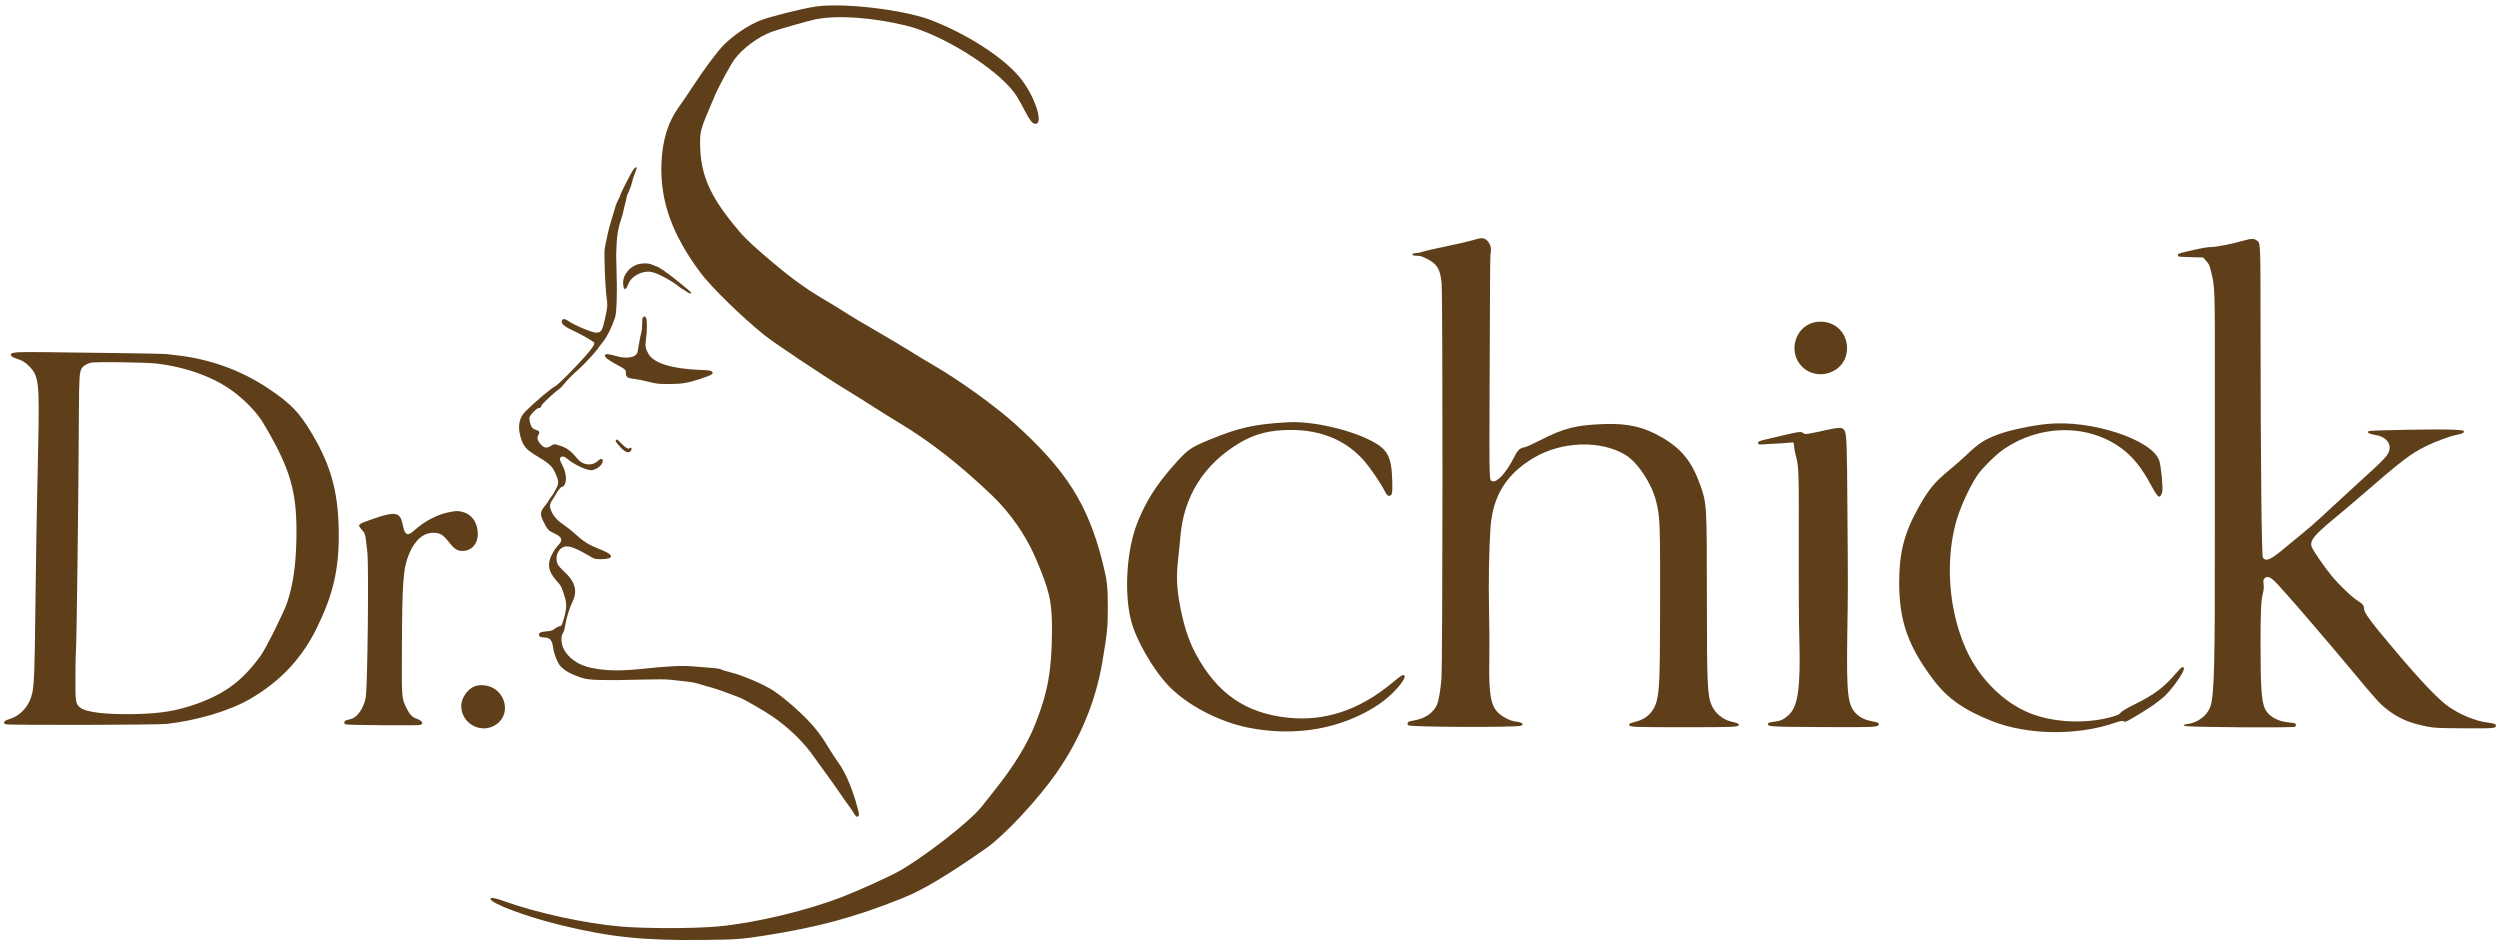
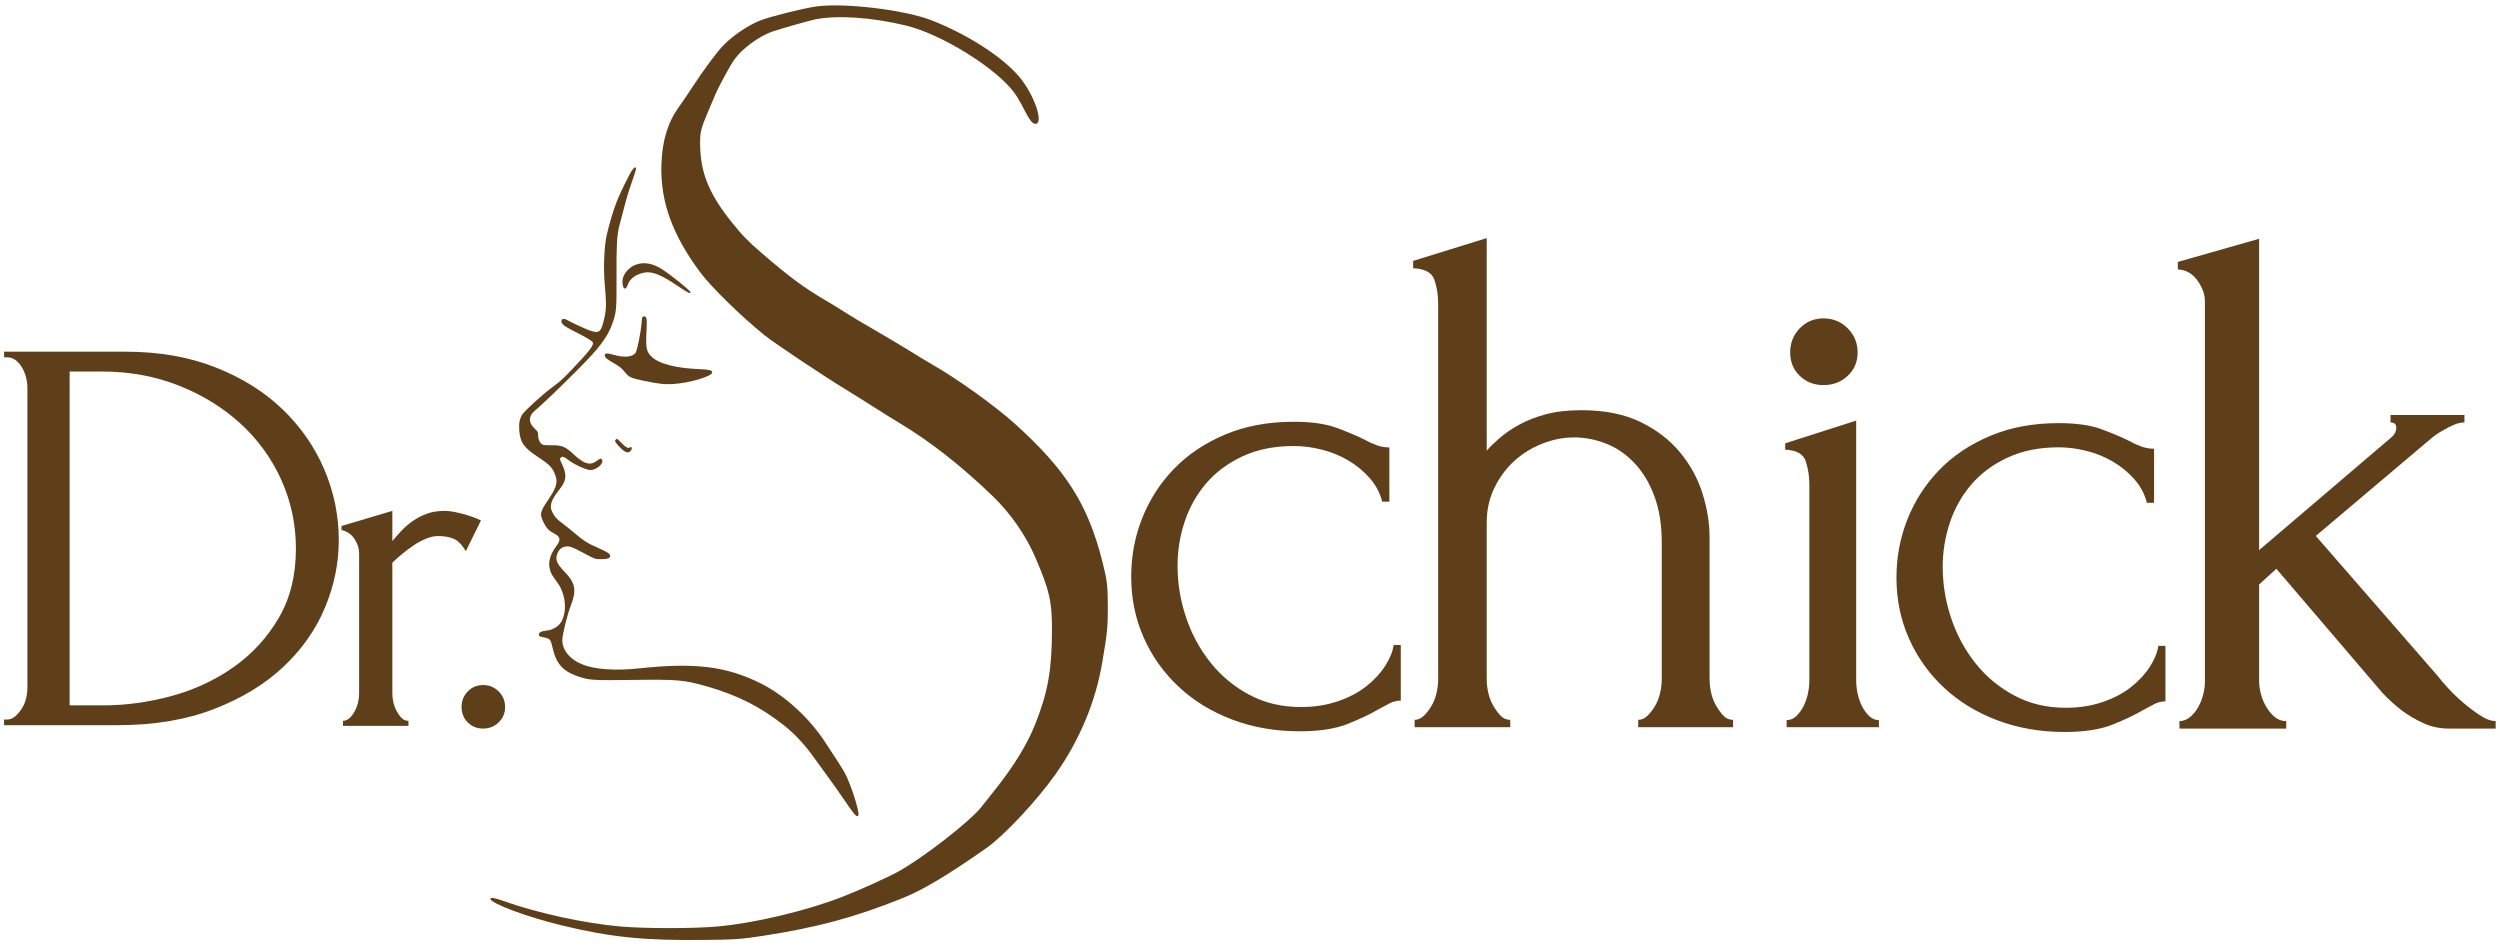
<svg xmlns="http://www.w3.org/2000/svg" viewBox="76 46 3675 1389" width="3675" height="1389" role="img" aria-label="Dr. Schick">
  <g transform="translate(0,1520) scale(0.1,-0.1)" fill="#5e3f1a" stroke="none">
    <path d="M12760 14645 c-189 -26 -681 -149 -825 -206 -172 -68 -386 -211 -530 -354 -99 -98 -295 -361 -480 -645 -59 -91 -141 -211 -181 -266 -166 -228 -249 -498 -261 -845 -19 -548 158 -1039 575 -1599 157 -210 605 -648 937 -915 145 -117 843 -584 1190 -796 138 -84 331 -205 430 -269 99 -64 261 -165 360 -224 459 -276 898 -619 1372 -1073 263 -252 494 -584 633 -908 208 -484 245 -647 244 -1065 -1 -587 -60 -917 -246 -1385 -117 -295 -314 -616 -587 -959 -69 -87 -162 -204 -206 -260 -171 -215 -856 -747 -1220 -948 -157 -86 -583 -279 -821 -371 -529 -206 -1290 -387 -1834 -436 -347 -32 -1056 -32 -1425 -1 -524 45 -1239 201 -1721 375 -129 46 -194 57 -194 32 0 -67 541 -268 1055 -392 719 -173 1201 -222 2084 -212 468 5 549 11 878 62 793 124 1324 267 2020 544 315 125 675 339 1255 746 261 183 748 704 1021 1093 351 500 584 1061 681 1638 73 434 81 512 81 804 0 317 -10 401 -80 675 -214 844 -534 1347 -1290 2029 -288 259 -829 648 -1200 861 -93 54 -247 147 -341 206 -95 59 -288 175 -430 257 -279 161 -440 257 -574 344 -47 30 -152 95 -235 143 -324 191 -528 342 -916 676 -228 197 -302 272 -456 464 -327 406 -457 711 -470 1101 -7 215 3 264 101 497 40 95 92 218 115 273 50 121 225 444 286 529 113 158 357 339 553 409 105 37 543 162 636 181 324 65 834 31 1336 -91 520 -126 1318 -621 1590 -986 32 -42 94 -148 138 -235 89 -173 128 -223 173 -223 129 0 -18 431 -237 690 -246 293 -760 624 -1289 831 -393 154 -1282 261 -1695 204z" />
-     <path d="M10065 12239 c-37 -57 -185 -346 -185 -363 0 -7 -13 -38 -29 -67 -16 -30 -33 -70 -39 -89 -5 -19 -32 -109 -60 -200 -27 -91 -53 -185 -57 -210 -4 -25 -14 -72 -22 -105 -8 -33 -19 -89 -24 -125 -11 -90 7 -565 27 -702 18 -122 15 -160 -27 -343 -36 -159 -54 -185 -125 -185 -61 0 -335 115 -413 174 -40 30 -76 33 -89 9 -23 -43 27 -91 153 -148 112 -51 313 -165 319 -182 10 -25 -30 -86 -129 -198 -157 -176 -404 -424 -439 -439 -49 -21 -298 -231 -439 -370 -94 -92 -120 -218 -77 -371 39 -141 82 -194 236 -285 152 -89 227 -151 256 -211 75 -154 79 -191 32 -273 -13 -22 -29 -52 -35 -66 -7 -14 -28 -44 -46 -67 -18 -23 -33 -45 -33 -50 0 -5 -19 -31 -41 -58 -82 -99 -86 -132 -24 -255 52 -104 69 -122 151 -160 115 -52 134 -100 66 -167 -21 -21 -57 -69 -79 -108 -96 -163 -82 -278 50 -425 68 -74 74 -87 120 -240 31 -101 26 -183 -21 -334 -26 -83 -29 -89 -56 -92 -16 -2 -47 -17 -69 -35 -34 -27 -51 -33 -116 -39 -91 -9 -108 -15 -117 -43 -9 -27 19 -47 66 -47 93 0 126 -36 141 -151 10 -84 60 -214 101 -263 60 -73 162 -130 333 -184 96 -31 326 -37 875 -22 198 5 354 5 400 -1 41 -5 138 -15 215 -23 97 -10 169 -23 235 -44 52 -17 132 -40 177 -51 45 -12 144 -45 220 -75 76 -29 159 -61 185 -70 60 -22 333 -178 463 -265 255 -170 486 -394 644 -626 30 -44 105 -147 166 -230 61 -82 144 -199 185 -260 40 -60 98 -144 130 -185 31 -41 69 -96 84 -122 37 -64 53 -76 73 -55 15 15 14 25 -12 124 -69 265 -172 509 -274 652 -38 53 -99 146 -136 206 -111 180 -128 205 -224 322 -130 159 -403 405 -591 533 -143 97 -471 237 -653 280 -49 11 -103 28 -120 37 -20 11 -72 20 -142 25 -60 4 -168 13 -240 19 -195 18 -360 11 -785 -33 -334 -34 -525 -30 -745 14 -190 38 -343 144 -411 283 -36 73 -41 189 -11 223 10 11 24 54 31 98 22 129 65 273 110 364 79 162 43 298 -119 446 -53 49 -90 92 -100 116 -32 82 -7 184 56 229 77 55 170 29 424 -120 68 -40 71 -41 165 -41 180 0 190 60 20 128 -215 86 -267 118 -440 273 -41 36 -110 90 -152 118 -88 59 -148 134 -174 216 -18 57 -9 91 43 162 12 17 27 42 33 55 21 48 75 113 95 113 28 0 55 59 55 121 0 63 -23 144 -61 211 -31 57 -36 82 -17 101 21 21 57 13 95 -21 89 -78 272 -167 348 -169 76 -1 175 75 175 135 0 42 -28 41 -75 -2 -80 -73 -215 -61 -288 26 -102 122 -154 163 -257 199 -87 30 -98 30 -144 -1 -64 -43 -110 -30 -167 48 -33 45 -36 77 -13 117 23 37 13 57 -35 70 -22 6 -49 22 -59 35 -25 32 -46 117 -38 151 10 37 104 134 130 134 25 0 46 17 47 40 1 17 197 201 245 230 18 10 57 49 87 87 49 62 113 126 222 223 71 63 239 244 270 290 16 25 51 72 78 104 61 75 133 220 179 361 23 71 32 347 22 655 -4 129 -6 246 -6 260 1 14 4 84 6 155 4 137 25 252 69 381 14 39 28 91 32 115 4 24 15 74 26 110 10 36 19 75 19 85 0 11 15 52 34 91 19 40 39 96 45 126 5 29 23 88 40 130 17 43 31 82 31 87 0 24 -30 7 -55 -31z" />
-     <path d="M22410 11209 c-52 -16 -225 -56 -385 -89 -159 -33 -317 -68 -349 -80 -33 -11 -75 -20 -95 -20 -20 0 -42 -4 -50 -9 -26 -17 1 -31 58 -31 49 0 73 -7 142 -42 155 -77 200 -151 220 -355 19 -194 17 -5552 -2 -5818 -12 -167 -40 -326 -67 -388 -50 -112 -173 -199 -320 -224 -48 -8 -93 -19 -99 -25 -19 -15 -16 -46 5 -52 84 -25 1583 -30 1648 -5 58 21 20 51 -79 63 -74 8 -183 63 -248 123 -117 110 -145 274 -136 798 3 176 2 496 -4 710 -9 392 0 905 21 1216 33 468 233 791 638 1030 412 244 984 261 1346 42 180 -110 385 -418 450 -678 60 -238 62 -307 59 -1702 -3 -902 -9 -1062 -48 -1231 -37 -159 -148 -271 -309 -311 -85 -21 -96 -27 -96 -46 0 -33 37 -35 799 -35 760 0 811 2 811 35 0 18 -22 28 -115 49 -117 27 -233 123 -281 232 -66 149 -72 293 -73 1617 0 1338 -2 1361 -99 1632 -123 343 -275 530 -568 699 -261 150 -489 203 -829 193 -424 -14 -602 -58 -957 -240 -101 -52 -203 -98 -226 -102 -70 -11 -102 -41 -152 -141 -113 -226 -252 -381 -322 -358 -47 15 -46 -37 -41 1364 7 1903 7 1929 17 1998 11 77 -9 136 -60 182 -44 38 -79 38 -204 -1z" />
-     <path d="M33765 11209 c-204 -57 -433 -102 -510 -101 -39 1 -132 -15 -270 -47 -202 -46 -210 -49 -210 -72 0 -24 0 -24 186 -29 l185 -5 46 -52 c43 -48 48 -60 77 -180 49 -202 51 -275 49 -1493 -1 -619 -1 -1690 0 -2380 3 -1845 -9 -2327 -64 -2491 -45 -138 -185 -244 -346 -264 -55 -7 -63 -22 -15 -29 112 -17 1559 -26 1602 -10 18 7 20 40 3 50 -6 4 -50 11 -97 15 -161 13 -302 96 -349 206 -48 113 -62 318 -62 944 0 486 7 641 36 754 11 41 14 79 9 126 -6 60 -5 69 14 88 44 44 103 14 212 -110 35 -40 89 -100 120 -134 101 -109 670 -774 954 -1115 346 -416 406 -483 504 -560 179 -141 346 -213 611 -262 105 -20 152 -22 534 -24 429 -3 466 0 466 36 0 27 -26 37 -128 49 -168 21 -405 118 -567 233 -145 102 -387 353 -735 763 -408 480 -510 617 -510 683 0 41 -23 69 -83 105 -79 45 -278 235 -388 367 -104 126 -273 371 -295 426 -36 95 28 175 359 447 89 73 231 193 316 267 665 575 769 656 1008 774 129 65 365 151 456 166 73 13 103 30 94 52 -4 13 -39 17 -194 23 -192 8 -1166 -9 -1196 -21 -46 -17 -3 -45 90 -58 138 -20 225 -106 209 -208 -14 -89 -50 -127 -476 -513 -96 -87 -263 -240 -370 -340 -283 -264 -274 -256 -735 -634 -174 -144 -240 -168 -281 -107 -18 29 -33 1421 -34 3406 -1 1268 1 1217 -59 1257 -41 28 -74 28 -166 2z" />
-     <path d="M10165 10861 c-131 -22 -245 -149 -245 -273 0 -112 38 -131 71 -35 43 127 215 218 354 187 92 -20 292 -128 401 -217 23 -18 44 -33 48 -33 3 0 28 -16 56 -36 45 -32 70 -37 70 -14 0 10 -347 290 -359 290 -4 0 -16 9 -26 20 -10 11 -22 20 -27 20 -5 0 -24 11 -42 25 -18 14 -38 25 -43 25 -6 0 -35 11 -65 25 -54 25 -109 30 -193 16z" />
-     <path d="M10218 10079 c-15 -8 -18 -25 -18 -98 0 -48 -6 -110 -14 -137 -13 -42 -34 -154 -52 -270 -13 -88 -154 -117 -320 -67 -108 32 -157 35 -162 10 -5 -26 44 -66 159 -129 146 -79 149 -82 149 -127 0 -64 22 -80 122 -91 48 -6 144 -25 215 -43 119 -30 139 -32 293 -32 199 1 269 12 466 76 169 55 205 78 167 108 -17 15 -50 19 -180 24 -406 16 -670 98 -749 232 -46 79 -53 119 -38 215 19 126 18 304 -2 324 -8 9 -16 16 -17 16 -1 0 -10 -5 -19 -11z" />
-     <path d="M27465 10008 c-308 -40 -437 -435 -215 -658 223 -222 618 -93 658 215 34 269 -174 477 -443 443z" />
-     <path d="M1025 9562 c-84 -7 -105 -15 -105 -36 0 -22 32 -43 89 -60 75 -22 128 -55 188 -118 134 -142 144 -238 124 -1168 -23 -1053 -30 -1473 -41 -2370 -10 -906 -18 -1125 -45 -1254 -40 -188 -162 -330 -334 -386 -61 -20 -77 -29 -79 -47 -3 -17 3 -24 25 -30 52 -15 2223 -10 2358 5 448 50 925 191 1225 364 449 259 767 597 990 1053 233 475 320 845 320 1352 0 608 -104 1007 -387 1486 -190 323 -314 452 -648 676 -406 272 -871 438 -1370 491 -60 6 -121 13 -135 16 -14 3 -338 9 -720 14 -382 5 -848 11 -1035 13 -187 3 -376 2 -420 -1z m2034 -166 c445 -53 852 -202 1136 -416 189 -143 347 -311 442 -471 399 -673 493 -1003 480 -1692 -7 -388 -49 -673 -136 -935 -49 -146 -313 -676 -390 -782 -263 -362 -514 -552 -933 -704 -295 -106 -536 -146 -923 -153 -419 -8 -704 26 -791 92 -74 57 -77 74 -75 473 1 196 4 359 7 364 10 16 39 2317 44 3528 3 493 8 571 41 625 22 37 82 73 141 84 75 15 806 5 957 -13z" />
-     <path d="M19700 8533 c-498 -26 -740 -81 -1175 -263 -274 -114 -308 -139 -520 -379 -250 -283 -401 -523 -524 -831 -158 -394 -200 -1026 -95 -1439 71 -284 320 -718 549 -959 266 -281 737 -530 1168 -617 701 -142 1391 -19 1932 345 197 133 411 378 368 421 -18 18 -42 4 -188 -117 -474 -392 -980 -560 -1516 -505 -631 65 -1054 360 -1368 951 -107 203 -182 444 -236 760 -38 223 -42 392 -17 615 12 99 26 243 32 320 47 604 342 1077 870 1393 227 135 449 192 755 192 453 0 820 -156 1083 -460 85 -99 237 -321 286 -418 38 -75 56 -95 83 -90 38 7 44 43 39 228 -10 349 -69 459 -313 583 -333 169 -866 288 -1213 270z" />
-     <path d="M30865 8509 c-241 -23 -557 -90 -735 -156 -198 -74 -283 -129 -463 -301 -62 -59 -171 -155 -242 -213 -226 -185 -311 -287 -466 -564 -207 -372 -282 -664 -281 -1100 1 -564 128 -928 499 -1423 207 -277 452 -449 873 -615 508 -200 1225 -213 1768 -32 101 34 138 42 152 35 10 -6 26 -10 35 -10 22 0 364 208 430 261 28 22 77 61 110 85 111 83 342 404 318 443 -18 29 -31 21 -116 -77 -184 -212 -314 -310 -612 -458 -117 -58 -179 -95 -200 -119 -24 -28 -47 -39 -120 -60 -381 -110 -863 -90 -1215 51 -392 157 -750 516 -941 944 -246 551 -305 1249 -154 1834 55 213 190 517 316 711 64 98 262 297 375 378 541 383 1263 392 1757 21 164 -123 296 -289 428 -537 61 -115 98 -167 118 -167 21 0 40 32 47 78 11 76 -20 386 -47 457 -114 306 -996 595 -1634 534z" />
-     <path d="M27655 8429 c-335 -74 -358 -78 -384 -58 -40 32 -38 32 -526 -84 -132 -32 -140 -35 -140 -58 0 -23 3 -24 55 -22 163 8 437 25 451 29 14 4 18 -6 22 -58 3 -35 14 -95 25 -133 44 -158 47 -239 44 -1295 -2 -590 1 -1160 8 -1400 20 -716 -18 -989 -154 -1119 -70 -65 -123 -90 -211 -100 -80 -9 -95 -15 -95 -37 0 -36 40 -38 796 -42 759 -4 817 -2 831 34 9 25 -11 36 -92 50 -97 17 -171 51 -230 105 -133 123 -152 278 -140 1149 11 700 11 687 2 1874 -6 953 -11 1087 -42 1147 -24 46 -73 50 -220 18z" />
-     <path d="M9817 8273 c-15 -14 -5 -32 49 -92 85 -93 137 -113 169 -65 20 31 6 56 -19 35 -21 -17 -58 4 -126 73 -55 57 -62 61 -73 49z" />
-     <path d="M7405 7219 c-192 -28 -399 -132 -567 -286 -86 -78 -129 -56 -154 78 -39 203 -101 218 -439 102 -229 -79 -234 -84 -172 -153 50 -55 55 -68 67 -166 5 -49 14 -127 20 -173 23 -198 3 -1996 -24 -2135 -29 -155 -124 -293 -216 -315 -25 -6 -56 -15 -70 -19 -31 -9 -39 -47 -13 -60 21 -12 1067 -20 1100 -9 55 19 32 61 -50 91 -72 27 -103 59 -152 159 -71 145 -70 133 -67 852 4 1025 18 1201 109 1420 86 204 218 312 370 303 88 -5 130 -32 216 -142 81 -104 128 -130 217 -124 121 9 205 112 204 248 -2 169 -89 293 -231 326 -64 15 -63 15 -148 3z" />
-     <path d="M7743 4654 c-109 -40 -203 -175 -203 -290 0 -271 311 -428 526 -265 233 176 96 555 -205 568 -51 2 -90 -3 -118 -13z" />
+     <path d="M10050 12235 c-40 -58 -175 -334 -223 -455 -49 -125 -111 -332 -149 -500 -37 -158 -50 -488 -28 -720 25 -277 24 -354 -4 -485 -49 -224 -73 -244 -228 -189 -71 26 -259 114 -327 153 -67 39 -108 -14 -54 -71 15 -16 73 -52 128 -80 200 -99 306 -162 311 -184 11 -44 -53 -126 -317 -404 -129 -135 -170 -172 -307 -273 -121 -89 -378 -325 -411 -375 -42 -66 -55 -127 -48 -230 11 -182 63 -259 269 -395 164 -109 206 -148 245 -232 61 -134 46 -202 -94 -411 -119 -177 -123 -202 -57 -333 38 -77 79 -118 154 -156 90 -46 97 -91 28 -183 -93 -124 -124 -241 -94 -346 18 -61 29 -80 110 -190 118 -162 145 -406 64 -565 -39 -75 -130 -132 -224 -141 -81 -8 -117 -29 -112 -64 2 -16 14 -23 43 -29 130 -27 126 -23 164 -182 53 -224 160 -334 397 -408 146 -46 207 -49 769 -42 668 9 757 1 1096 -95 454 -130 798 -305 1150 -586 147 -118 300 -283 424 -460 27 -38 104 -143 170 -234 67 -91 163 -226 214 -300 226 -331 247 -355 269 -313 19 36 -83 370 -174 571 -19 42 -73 133 -118 202 -46 69 -124 189 -174 266 -237 375 -604 715 -967 897 -511 255 -973 311 -1810 220 -312 -33 -610 -15 -788 50 -201 73 -323 215 -321 372 2 84 74 374 129 515 84 216 62 324 -101 490 -115 118 -137 183 -95 276 24 52 61 81 116 90 59 8 94 -4 276 -102 157 -84 157 -84 246 -84 94 0 133 14 133 49 0 30 -40 56 -180 118 -156 68 -210 102 -335 209 -49 42 -131 108 -180 145 -95 72 -118 96 -155 169 -48 93 -23 175 104 335 102 130 112 210 43 361 -43 94 -42 88 -21 109 21 21 46 12 115 -41 76 -60 261 -144 317 -144 91 0 201 96 172 151 -15 26 -24 24 -77 -16 -95 -72 -185 -48 -334 91 -130 121 -172 139 -330 139 -113 0 -129 2 -149 20 -32 28 -50 76 -50 131 0 42 -4 50 -54 98 -91 87 -89 179 6 259 94 78 338 310 600 572 353 352 469 507 546 725 52 150 57 204 55 660 -3 470 6 624 41 760 94 363 120 456 149 540 59 167 97 286 97 303 0 31 -29 18 -60 -28z" />
+     <path d="M10096 10845 c-104 -43 -186 -148 -186 -241 0 -113 45 -144 77 -52 31 91 117 155 240 180 116 24 251 -30 495 -195 155 -105 188 -121 188 -92 0 23 -311 273 -435 348 -133 81 -265 99 -379 52z" />
+     <path d="M10203 10078 c-4 -7 -11 -53 -14 -103 -7 -108 -63 -386 -84 -419 -42 -63 -162 -77 -311 -35 -114 32 -144 31 -144 -5 0 -31 29 -56 140 -119 74 -42 106 -68 146 -116 70 -87 87 -95 276 -136 227 -48 313 -58 443 -50 242 14 575 114 575 171 0 31 -45 42 -190 48 -339 13 -586 76 -695 177 -84 77 -94 126 -81 389 9 168 2 210 -33 210 -11 0 -23 -6 -28 -12z" />
+     <path d="M9812 8278 c-20 -20 -14 -33 48 -100 86 -94 144 -112 178 -56 20 33 4 61 -22 39 -21 -17 -58 4 -126 73 -59 61 -60 62 -78 44z" />
+     <path d="M820 4163.182H866.328Q931.186 4163.182 986.78 4213.091Q1042.373 4263.0 1084.068 4329.545Q1125.763 4396.091 1144.294 4475.114Q1162.825 4554.136 1162.825 4620.682V9054.273Q1162.825 9112.5 1144.294 9187.364Q1125.763 9262.227 1088.701 9328.773Q1051.638 9395.318 996.045 9441.068Q940.452 9486.818 866.328 9486.818H820V9570.0H2608.249Q3340.226 9570.0 3923.955 9341.25Q4507.684 9112.5 4910.734 8725.705Q5313.785 8338.909 5526.893 7839.818Q5740 7340.727 5740 6800.045Q5740 6292.636 5536.158 5806.023Q5332.316 5319.409 4924.633 4936.773Q4516.949 4554.136 3905.424 4317.068Q3293.898 4080.0 2487.797 4080.0H820ZM5109.944 6675.273Q5109.944 7207.636 4896.836 7681.773Q4683.729 8155.909 4299.209 8509.432Q3914.689 8862.955 3391.186 9070.909Q2867.684 9278.864 2256.158 9278.864H1783.616V4371.136H2274.689Q2775.028 4371.136 3280.0 4508.386Q3784.972 4645.636 4192.655 4932.614Q4600.339 5219.591 4855.141 5652.136Q5109.944 6084.682 5109.944 6675.273Z" />
+     <path d="M7607.951 6637.963Q7519.145 6785.972 7422.939 6822.974Q7326.733 6859.977 7200.925 6859.977Q7119.52 6859.977 7027.014 6822.974Q6934.508 6785.972 6845.703 6726.768Q6756.897 6667.564 6671.792 6597.26Q6586.686 6526.956 6527.482 6467.752V4543.63Q6527.482 4484.426 6542.283 4417.822Q6557.084 4351.218 6590.386 4288.314Q6623.689 4225.41 6664.391 4184.707Q6705.094 4144.005 6764.297 4144.005V4070.0H5802.237V4144.005Q5854.04 4144.005 5898.443 4184.707Q5942.845 4225.41 5976.148 4288.314Q6009.45 4351.218 6024.251 4417.822Q6039.052 4484.426 6039.052 4543.63V6608.361Q6039.052 6711.967 5972.447 6815.574Q5905.843 6919.18 5780.035 6948.782V7007.986L6527.482 7230.0V6785.972Q6594.087 6867.377 6668.091 6945.082Q6742.096 7022.787 6834.602 7085.691Q6927.108 7148.595 7038.115 7189.297Q7149.122 7230.0 7297.131 7230.0Q7400.738 7230.0 7563.548 7185.597Q7726.358 7141.194 7829.965 7089.391Z" />
+     <path d="M7545.0 4346.632Q7545.0 4481.368 7635.947 4575.684Q7726.895 4670 7861.632 4670Q7996.368 4670 8090.684 4575.684Q8185.0 4481.368 8185.0 4346.632Q8185.0 4211.895 8090.684 4120.947Q7996.368 4030 7861.632 4030Q7726.895 4030 7635.947 4120.947Q7545.0 4211.895 7545.0 4346.632Z" />
+     <path d="M21351.452 4440.806Q21267.581 4440.806 21194.194 4404.113Q21120.806 4367.419 21026.452 4315Q20848.226 4210.161 20575.645 4100.081Q20303.065 3990 19862.742 3990Q19328.065 3990 18872.016 4162.984Q18415.968 4335.968 18085.726 4645.242Q17755.484 4954.516 17572.016 5368.629Q17388.548 5782.742 17388.548 6265Q17388.548 6715.806 17551.048 7124.677Q17713.548 7533.548 18017.581 7848.065Q18321.613 8162.581 18767.177 8351.29Q19212.742 8540.0 19778.871 8540.0Q20166.774 8540.0 20407.903 8450.887Q20649.032 8361.774 20816.774 8277.903Q20911.129 8225.484 21000.242 8194.032Q21089.355 8162.581 21183.71 8162.581V7365.806H21078.871Q21026.452 7565.0 20890.161 7717.016Q20753.871 7869.032 20575.645 7973.871Q20397.419 8078.71 20187.742 8131.129Q19978.065 8183.548 19778.871 8183.548Q19349.032 8183.548 19024.032 8031.532Q18699.032 7879.516 18489.355 7633.145Q18279.677 7386.774 18174.839 7072.258Q18070.0 6757.742 18070.0 6422.258Q18070.0 6034.355 18195.806 5662.177Q18321.613 5290 18557.5 4996.452Q18793.387 4702.903 19128.871 4524.677Q19464.355 4346.452 19883.71 4346.452Q20177.258 4346.452 20423.629 4430.323Q20670.0 4514.194 20842.984 4650.484Q21015.968 4786.774 21120.806 4949.274Q21225.645 5111.774 21246.613 5258.548H21351.452Z" />
+     <path d="M25890.632 4752.782Q25890.632 4666.286 25912.256 4563.571Q25933.88 4460.857 25982.534 4374.361Q26031.188 4287.865 26090.654 4222.992Q26150.12 4158.12 26236.617 4158.12V4050.0H24841.865V4158.12Q24917.549 4158.12 24982.421 4222.992Q25047.293 4287.865 25095.947 4374.361Q25144.602 4460.857 25166.226 4563.571Q25187.85 4666.286 25187.85 4752.782V6763.82Q25187.85 7153.053 25079.729 7444.977Q24971.609 7736.902 24787.805 7931.519Q24604.0 8126.135 24371.541 8218.038Q24139.083 8309.94 23901.218 8309.94Q23663.353 8309.94 23430.895 8218.038Q23198.436 8126.135 23020.038 7963.955Q22841.639 7801.774 22728.113 7569.316Q22614.586 7336.857 22614.586 7055.744V4752.782Q22614.586 4666.286 22636.211 4563.571Q22657.835 4460.857 22706.489 4374.361Q22755.143 4287.865 22814.609 4222.992Q22874.075 4158.12 22960.571 4158.12V4050.0H21555.008V4158.12Q21630.692 4158.12 21695.564 4222.992Q21760.436 4287.865 21809.09 4374.361Q21857.744 4460.857 21879.368 4563.571Q21900.992 4666.286 21900.992 4752.782V10277.729Q21900.992 10461.534 21846.932 10623.714Q21792.872 10785.895 21533.383 10796.707V10904.827L22614.586 11240.0V8115.323Q22690.271 8201.82 22809.203 8304.534Q22928.135 8407.248 23095.722 8499.15Q23263.308 8591.053 23484.955 8650.519Q23706.602 8709.985 24009.338 8709.985Q24517.504 8709.985 24874.301 8536.992Q25231.098 8364.0 25458.15 8088.293Q25685.203 7812.586 25787.917 7482.82Q25890.632 7153.053 25890.632 6839.504Z" />
+     <path d="M27023.576 4050.0V4154.34Q27107.049 4154.34 27169.653 4216.944Q27232.257 4279.549 27273.993 4363.021Q27315.729 4446.493 27336.597 4545.616Q27357.465 4644.74 27357.465 4728.212V7618.438Q27357.465 7795.816 27305.295 7957.543Q27253.125 8119.271 27002.708 8129.705V8223.611L28046.111 8557.5V4728.212Q28046.111 4644.74 28066.979 4545.616Q28087.847 4446.493 28129.583 4363.021Q28171.319 4279.549 28233.924 4216.944Q28296.528 4154.34 28380.0 4154.34V4050.0ZM27075.747 9559.167Q27075.747 9767.847 27216.606 9913.924Q27357.465 10060.0 27566.146 10060.0Q27774.826 10060.0 27920.903 9913.924Q28066.979 9767.847 28066.979 9559.167Q28066.979 9350.486 27920.903 9214.844Q27774.826 9079.201 27566.146 9079.201Q27357.465 9079.201 27216.606 9214.844Q27075.747 9350.486 27075.747 9559.167Z" />
+     <path d="M32592.097 4429.816Q32508.41 4429.816 32435.184 4393.203Q32361.959 4356.59 32267.811 4304.286Q32089.977 4199.677 31817.995 4089.839Q31546.014 3980 31106.659 3980Q30573.157 3980 30118.111 4152.604Q29663.065 4325.207 29333.548 4633.802Q29004.032 4942.396 28820.968 5355.599Q28637.903 5768.802 28637.903 6250.0Q28637.903 6699.816 28800.046 7107.788Q28962.189 7515.76 29265.553 7829.585Q29568.917 8143.41 30013.502 8331.705Q30458.088 8520.0 31022.972 8520.0Q31410.023 8520.0 31650.622 8431.083Q31891.221 8342.166 32058.594 8258.479Q32152.742 8206.175 32241.659 8174.793Q32330.576 8143.41 32424.724 8143.41V7348.387H32320.115Q32267.811 7547.143 32131.82 7698.825Q31995.829 7850.507 31817.995 7955.115Q31640.161 8059.724 31430.945 8112.028Q31221.728 8164.332 31022.972 8164.332Q30594.078 8164.332 30269.793 8012.65Q29945.507 7860.968 29736.29 7615.138Q29527.074 7369.309 29422.465 7055.484Q29317.857 6741.659 29317.857 6406.912Q29317.857 6019.862 29443.387 5648.502Q29568.917 5277.143 29804.286 4984.24Q30039.654 4691.336 30374.401 4513.502Q30709.147 4335.668 31127.581 4335.668Q31420.484 4335.668 31666.313 4419.355Q31912.143 4503.041 32084.747 4639.032Q32257.35 4775.023 32361.959 4937.166Q32466.567 5099.309 32487.488 5245.76H32592.097Z" />
+     <path d="M36757.988 4030.0Q36552.744 4030.0 36377.683 4112.317Q36202.622 4194.634 36069.817 4293.415Q35912.866 4414.146 35780.061 4556.829L34222.622 6378.78L33969.085 6148.293V4721.463Q33969.085 4644.634 33993.232 4545.854Q34017.378 4447.073 34071.707 4353.78Q34126.037 4260.488 34198.476 4200.122Q34270.915 4139.756 34367.5 4139.756V4030.0H32797.988V4139.756Q32882.5 4139.756 32954.939 4200.122Q33027.378 4260.488 33075.671 4348.293Q33123.963 4436.098 33148.11 4534.878Q33172.256 4633.659 33172.256 4721.463V10308.049Q33172.256 10461.707 33063.598 10615.366Q32954.939 10769.024 32773.841 10780.0V10889.756L33969.085 11230.0V6653.171L35924.939 8321.463Q35985.305 8376.341 35985.305 8453.171Q35985.305 8530.0 35900.793 8530.0V8639.756H36987.378V8530.0Q36914.939 8530.0 36836.463 8497.073Q36757.988 8464.146 36685.549 8420.244Q36601.037 8376.341 36516.524 8310.488L34802.134 6861.707L36588.963 4809.268Q36745.915 4611.707 36902.866 4469.024Q37035.671 4348.293 37186.585 4244.024Q37337.5 4139.756 37446.159 4139.756V4030.0Z" />
  </g>
</svg>
